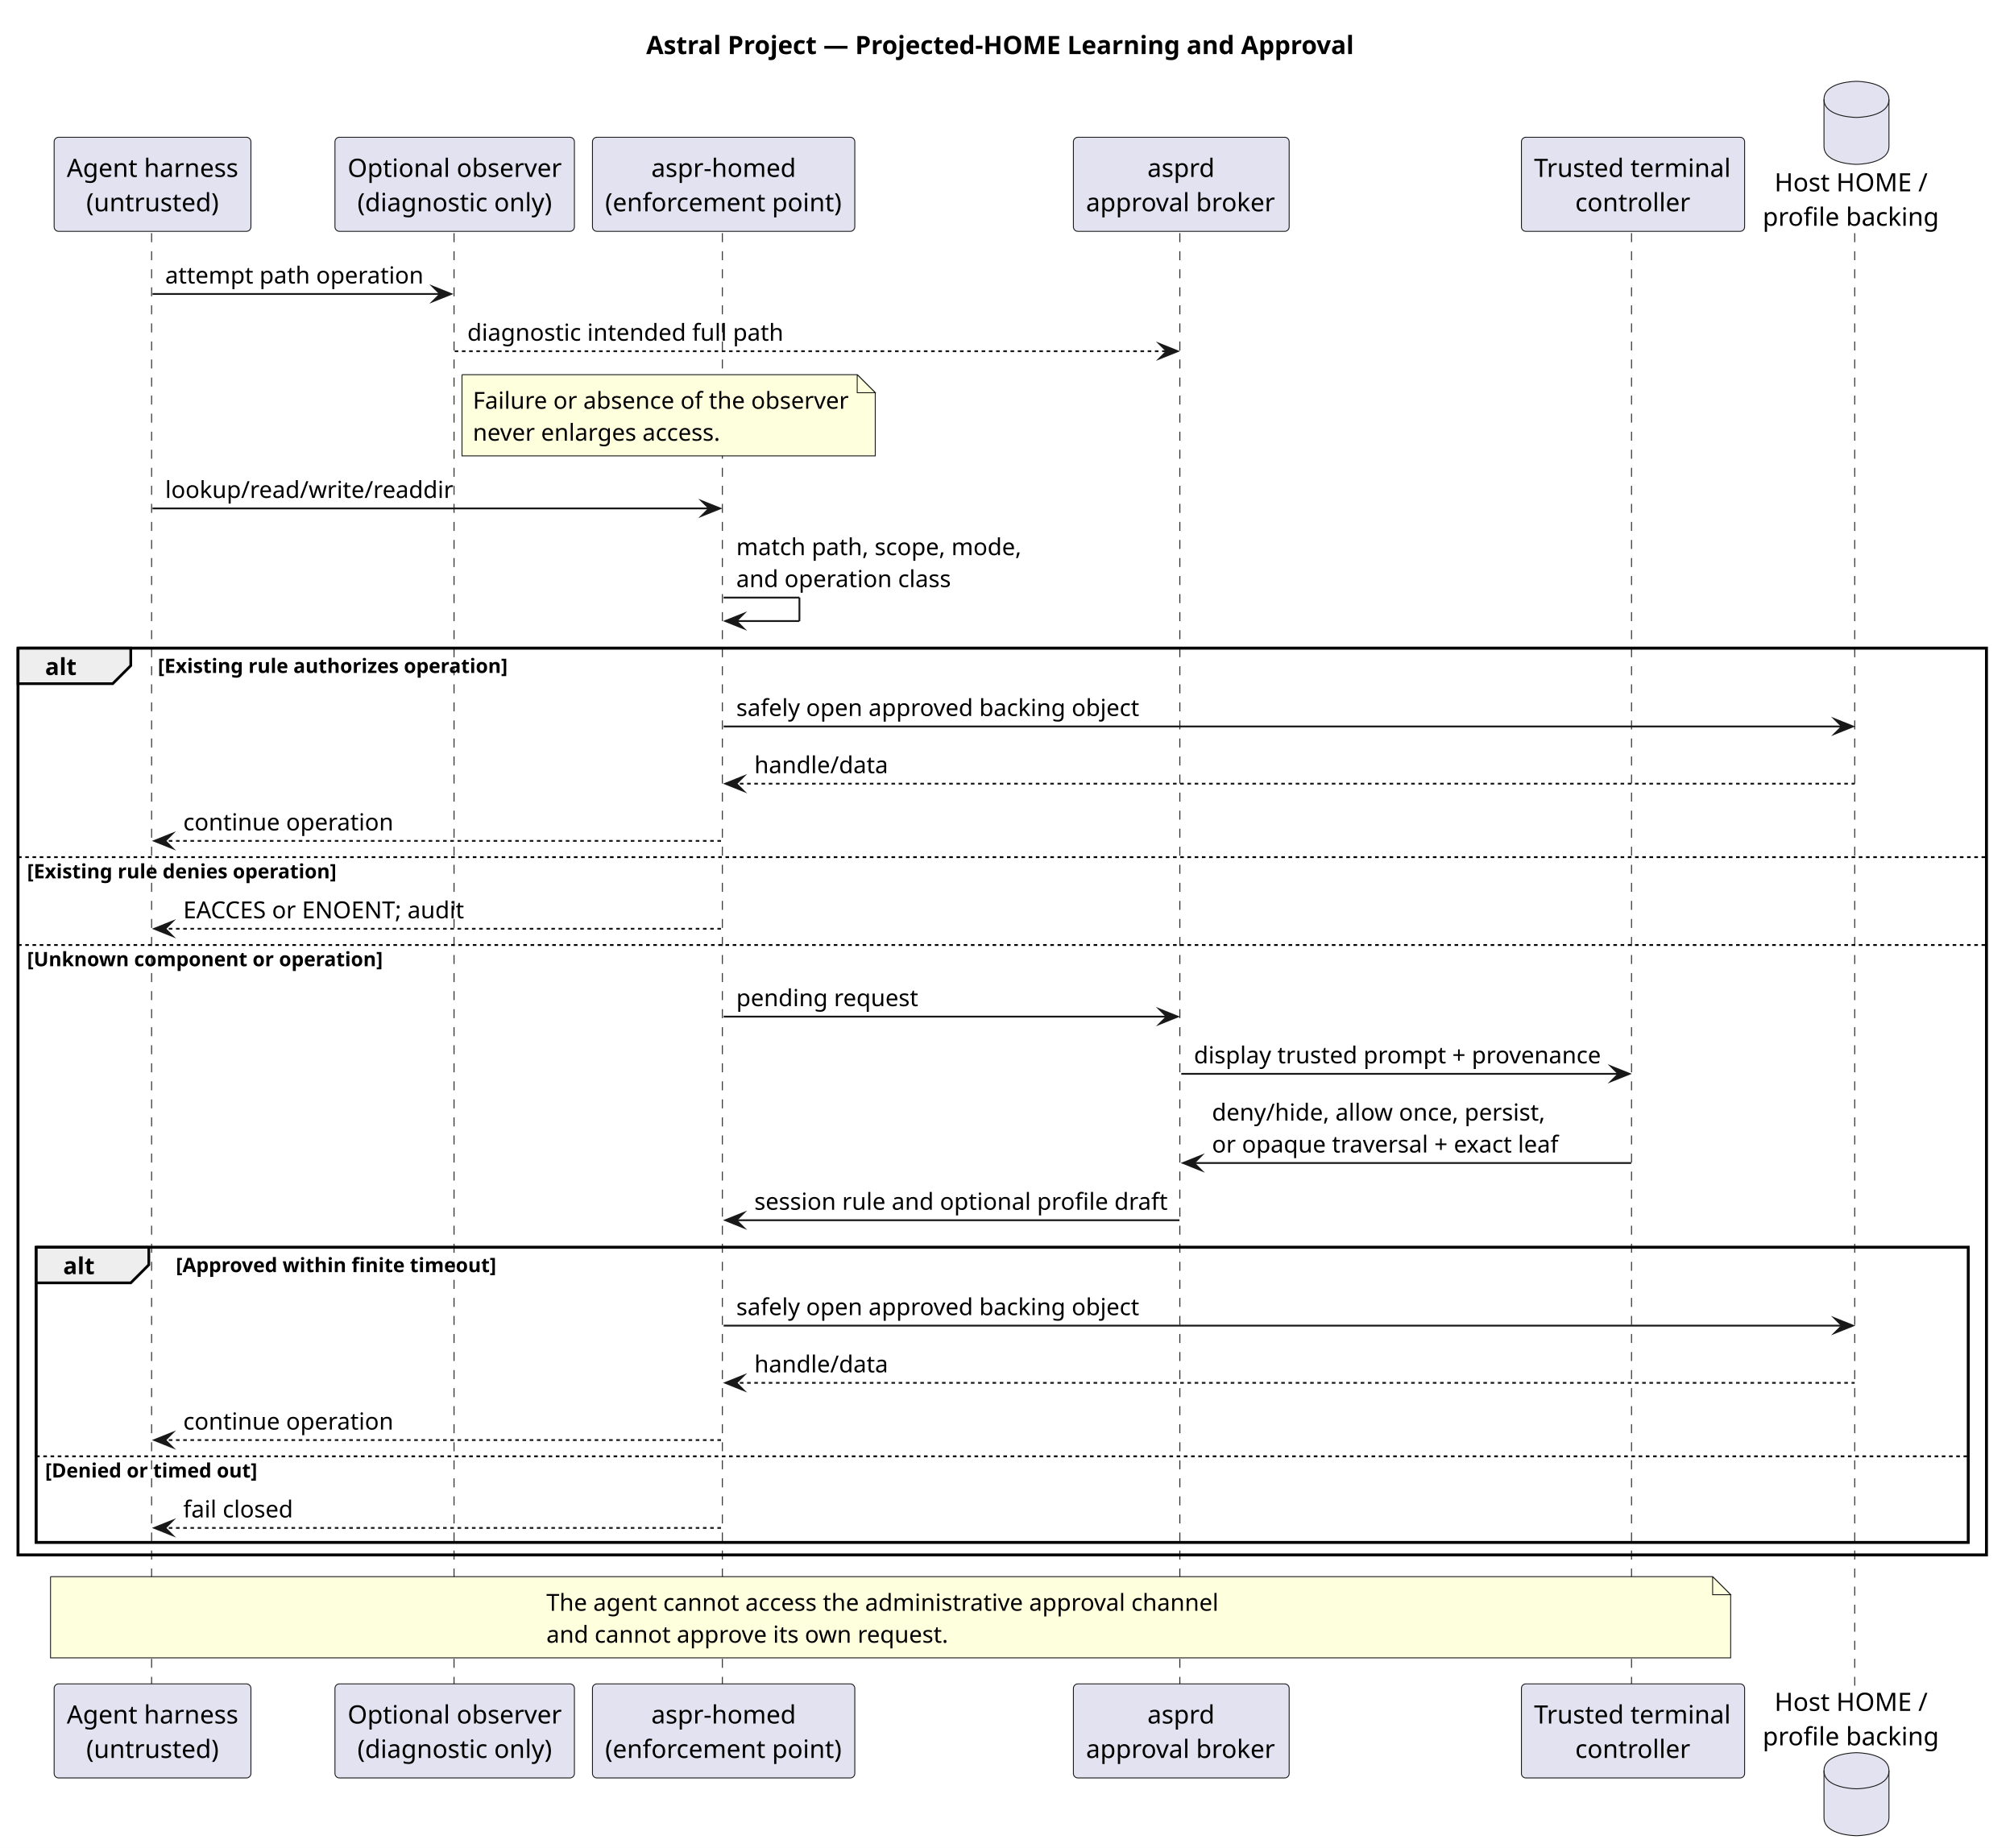
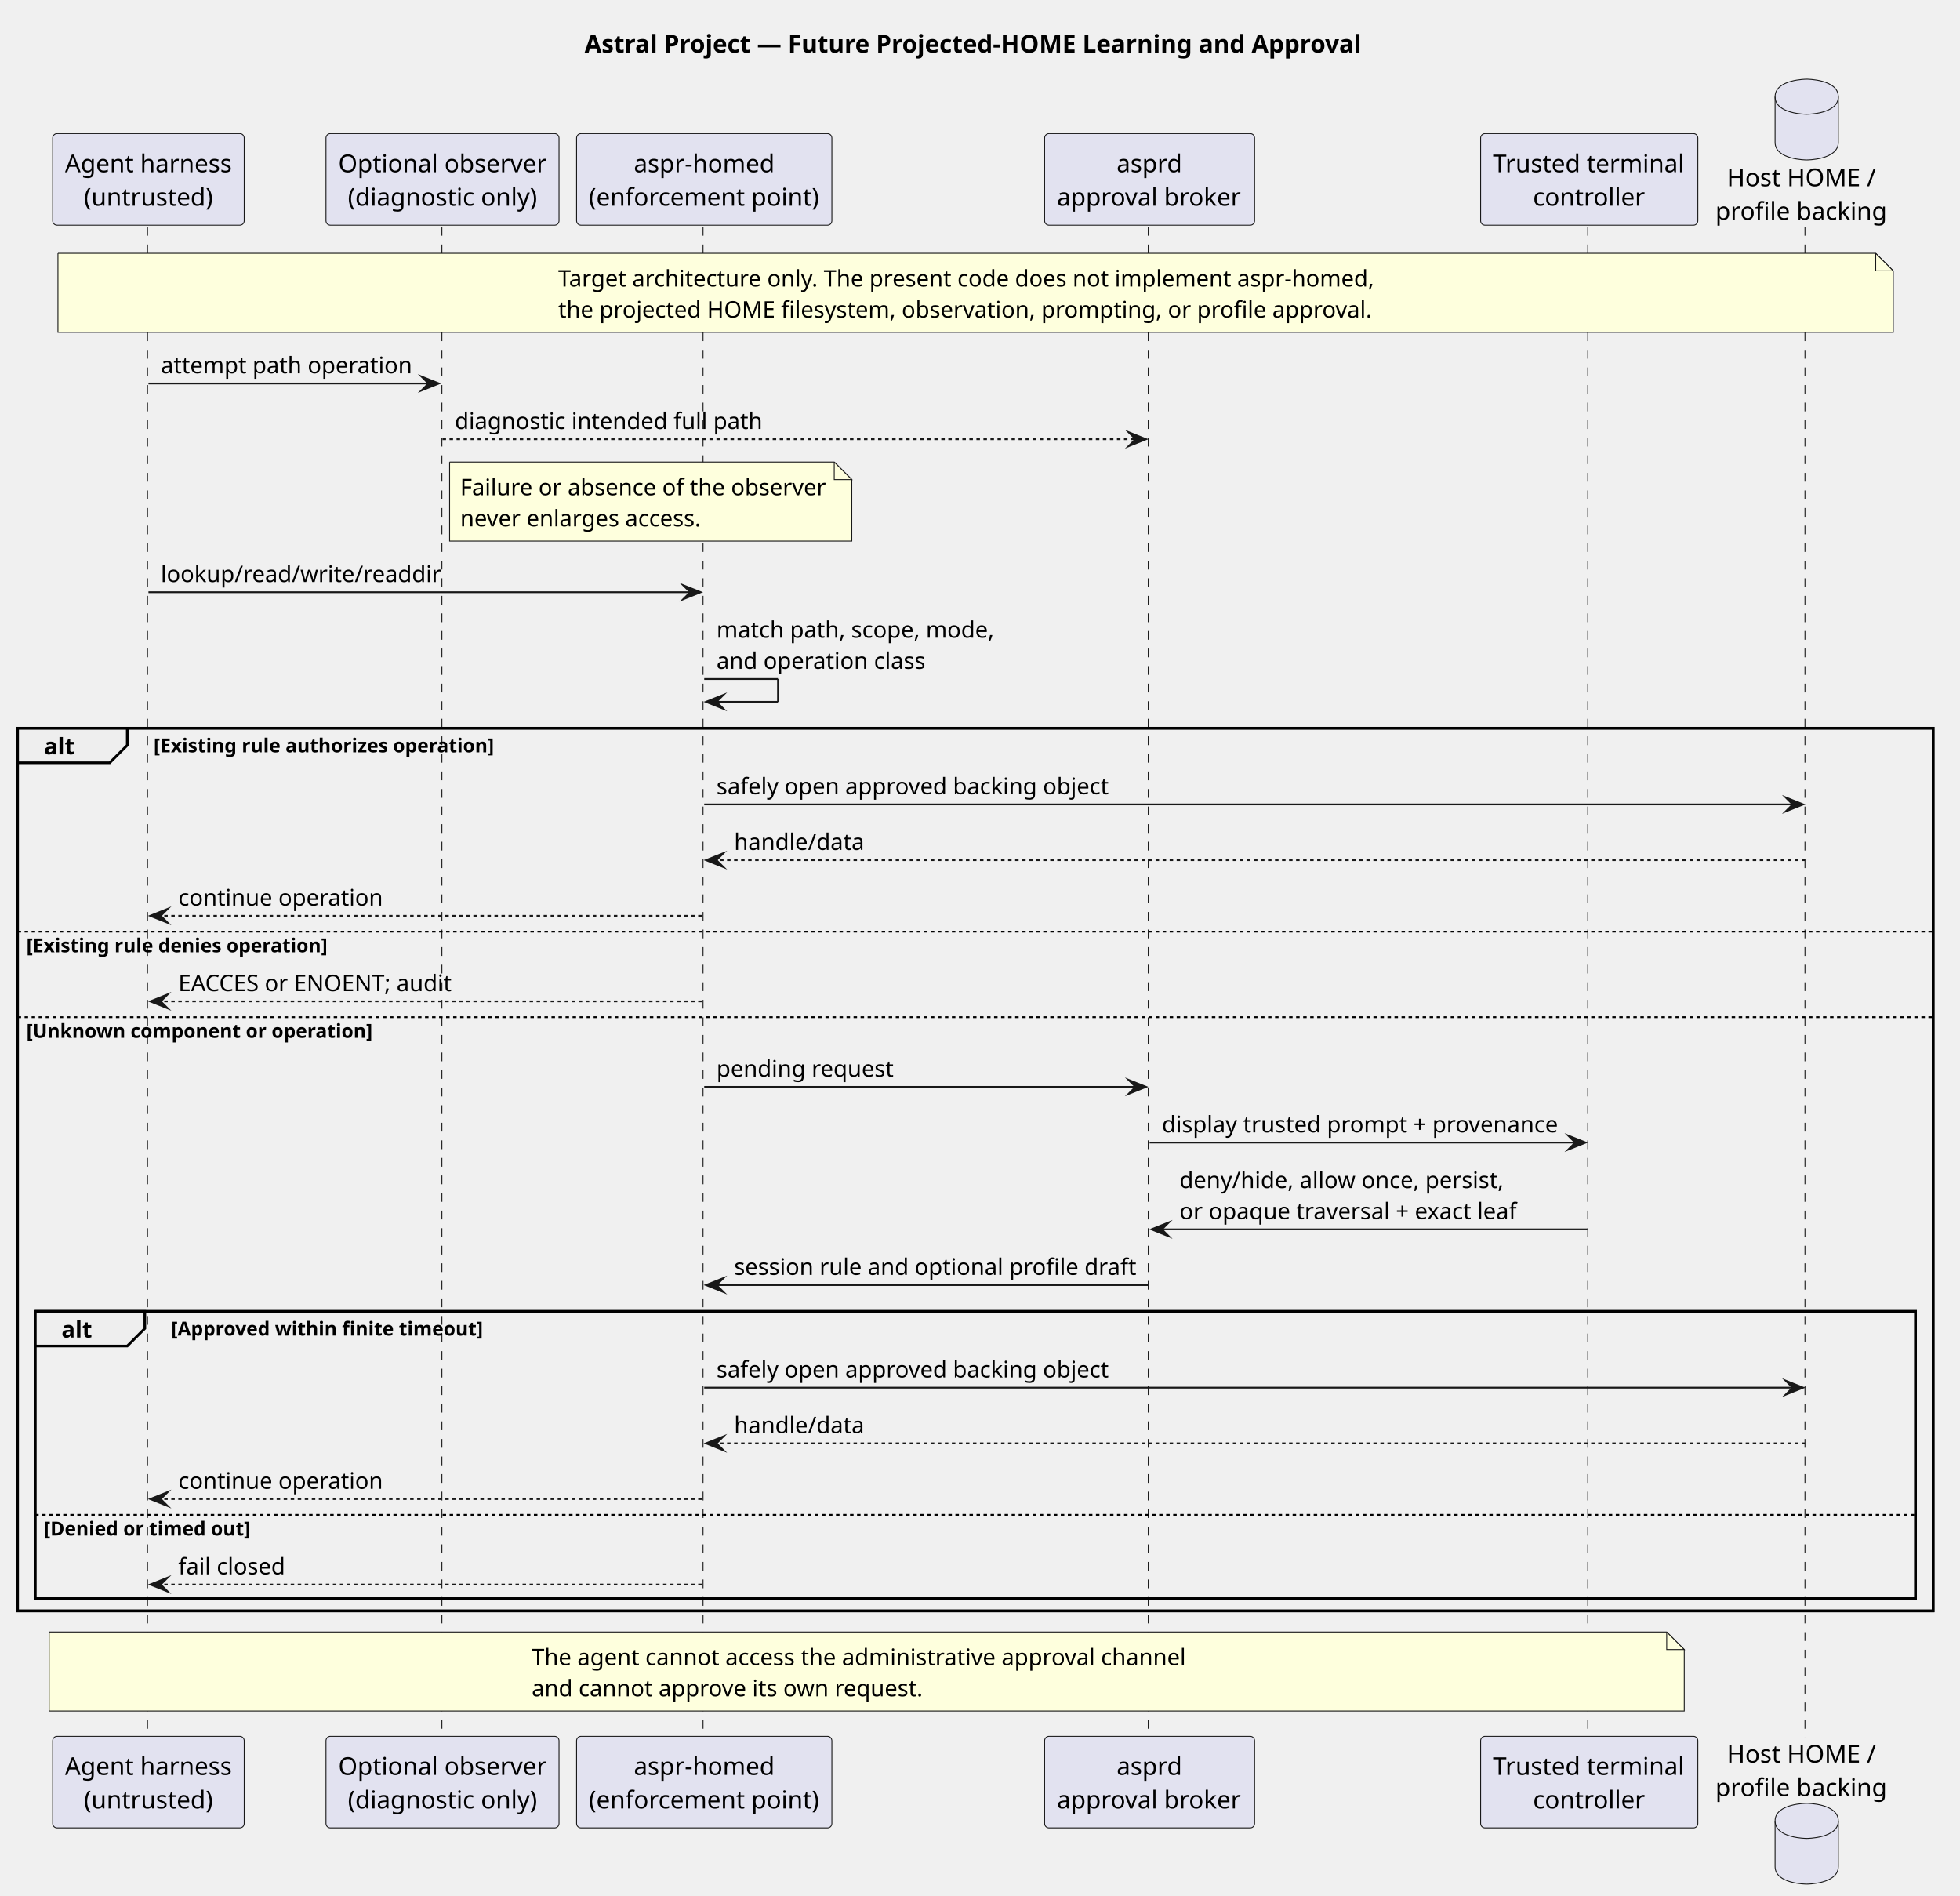
- <svg xmlns="http://www.w3.org/2000/svg" contentStyleType="text/css" data-diagram-type="SEQUENCE" height="1024px" preserveAspectRatio="none" style="width:1116px;height:1024px;background:#FFFFFF;" version="1.1" viewBox="0 0 1116 1024" width="1116px" zoomAndPan="magnify">
+ <svg xmlns="http://www.w3.org/2000/svg" contentStyleType="text/css" data-diagram-type="SEQUENCE" height="1079px" preserveAspectRatio="none" style="width:1116px;height:1079px;background:#FFFFFF;" version="1.1" viewBox="0 0 1116 1079" width="1116px" zoomAndPan="magnify">
  <defs />
-   <rect width="100%" height="100%" fill="#FFFFFF" />
  <g>
-     <g class="title" data-source-line="3">
-       <text fill="#000000" font-family="sans-serif" font-size="14" font-weight="700" lengthAdjust="spacing" textLength="393.552" x="358.073" y="29.966">Astral Project — Projected-HOME Learning and Approval</text>
-     </g>
-     <rect fill="none" height="502.536" style="stroke:#000000;stroke-width:1.5;" width="1090.698" x="10" y="359.146" />
-     <rect fill="none" height="163.512" style="stroke:#000000;stroke-width:1.5;" width="1070.698" x="20" y="691.17" />
-     <g class="participant-lifeline" data-entity-uid="part1" data-qualified-name="A" data-source-line="6" id="part1-lifeline">
-       <g>
-         <rect fill="#000000" fill-opacity="0" height="804.89" width="8" x="80.523" y="129.204" />
-         <line style="stroke:#181818;stroke-width:0.5;stroke-dasharray:5,5;" x1="84" x2="84" y1="129.204" y2="934.094" />
-       </g>
-     </g>
-     <g class="participant-lifeline" data-entity-uid="part2" data-qualified-name="O" data-source-line="7" id="part2-lifeline">
-       <g>
-         <rect fill="#000000" fill-opacity="0" height="804.89" width="8" x="247.952" y="129.204" />
-         <line style="stroke:#181818;stroke-width:0.5;stroke-dasharray:5,5;" x1="251.606" x2="251.606" y1="129.204" y2="934.094" />
-       </g>
-     </g>
-     <g class="participant-lifeline" data-entity-uid="part3" data-qualified-name="F" data-source-line="8" id="part3-lifeline">
-       <g>
-         <rect fill="#000000" fill-opacity="0" height="804.89" width="8" x="396.978" y="129.204" />
-         <line style="stroke:#181818;stroke-width:0.5;stroke-dasharray:5,5;" x1="400.298" x2="400.298" y1="129.204" y2="934.094" />
-       </g>
-     </g>
-     <g class="participant-lifeline" data-entity-uid="part4" data-qualified-name="D" data-source-line="9" id="part4-lifeline">
-       <g>
-         <rect fill="#000000" fill-opacity="0" height="804.89" width="8" x="650.572" y="129.204" />
-         <line style="stroke:#181818;stroke-width:0.5;stroke-dasharray:5,5;" x1="653.792" x2="653.792" y1="129.204" y2="934.094" />
-       </g>
-     </g>
-     <g class="participant-lifeline" data-entity-uid="part5" data-qualified-name="U" data-source-line="10" id="part5-lifeline">
-       <g>
-         <rect fill="#000000" fill-opacity="0" height="804.89" width="8" x="900.889" y="129.204" />
-         <line style="stroke:#181818;stroke-width:0.5;stroke-dasharray:5,5;" x1="904.051" x2="904.051" y1="129.204" y2="934.094" />
-       </g>
-     </g>
-     <g class="participant-lifeline" data-entity-uid="part6" data-qualified-name="H" data-source-line="11" id="part6-lifeline">
-       <g>
-         <rect fill="#000000" fill-opacity="0" height="804.89" width="8" x="1024.713" y="129.204" />
-         <line style="stroke:#181818;stroke-width:0.5;stroke-dasharray:5,5;" x1="1027.727" x2="1027.727" y1="129.204" y2="934.094" />
-       </g>
-     </g>
-     <g class="participant participant-head" data-entity-uid="part1" data-qualified-name="A" data-source-line="6" id="part1-head">
+     <g class="title" data-source-line="1">
+       <text fill="#000000" font-family="sans-serif" font-size="14" font-weight="700" lengthAdjust="spacing" textLength="443.98" x="332.859" y="29.966">Astral Project — Future Projected-HOME Learning and Approval</text>
+     </g>
+     <rect fill="none" height="502.536" style="stroke:#000000;stroke-width:1.5;" width="1090.698" x="10" y="414.558" />
+     <rect fill="none" height="163.512" style="stroke:#000000;stroke-width:1.5;" width="1070.698" x="20" y="746.582" />
+     <g class="participant-lifeline" data-entity-uid="part1" data-qualified-name="A" data-source-line="9" id="part1-lifeline">
+       <g>
+         <rect fill="#000000" fill-opacity="0" height="860.302" width="8" x="80.523" y="129.204" />
+         <line style="stroke:#181818;stroke-width:0.5;stroke-dasharray:5,5;" x1="84" x2="84" y1="129.204" y2="989.506" />
+       </g>
+     </g>
+     <g class="participant-lifeline" data-entity-uid="part2" data-qualified-name="O" data-source-line="10" id="part2-lifeline">
+       <g>
+         <rect fill="#000000" fill-opacity="0" height="860.302" width="8" x="247.952" y="129.204" />
+         <line style="stroke:#181818;stroke-width:0.5;stroke-dasharray:5,5;" x1="251.606" x2="251.606" y1="129.204" y2="989.506" />
+       </g>
+     </g>
+     <g class="participant-lifeline" data-entity-uid="part3" data-qualified-name="F" data-source-line="11" id="part3-lifeline">
+       <g>
+         <rect fill="#000000" fill-opacity="0" height="860.302" width="8" x="396.978" y="129.204" />
+         <line style="stroke:#181818;stroke-width:0.5;stroke-dasharray:5,5;" x1="400.298" x2="400.298" y1="129.204" y2="989.506" />
+       </g>
+     </g>
+     <g class="participant-lifeline" data-entity-uid="part4" data-qualified-name="D" data-source-line="12" id="part4-lifeline">
+       <g>
+         <rect fill="#000000" fill-opacity="0" height="860.302" width="8" x="650.572" y="129.204" />
+         <line style="stroke:#181818;stroke-width:0.5;stroke-dasharray:5,5;" x1="653.792" x2="653.792" y1="129.204" y2="989.506" />
+       </g>
+     </g>
+     <g class="participant-lifeline" data-entity-uid="part5" data-qualified-name="U" data-source-line="13" id="part5-lifeline">
+       <g>
+         <rect fill="#000000" fill-opacity="0" height="860.302" width="8" x="900.889" y="129.204" />
+         <line style="stroke:#181818;stroke-width:0.5;stroke-dasharray:5,5;" x1="904.051" x2="904.051" y1="129.204" y2="989.506" />
+       </g>
+     </g>
+     <g class="participant-lifeline" data-entity-uid="part6" data-qualified-name="H" data-source-line="14" id="part6-lifeline">
+       <g>
+         <rect fill="#000000" fill-opacity="0" height="860.302" width="8" x="1024.713" y="129.204" />
+         <line style="stroke:#181818;stroke-width:0.5;stroke-dasharray:5,5;" x1="1027.727" x2="1027.727" y1="129.204" y2="989.506" />
+       </g>
+     </g>
+     <g class="participant participant-head" data-entity-uid="part1" data-qualified-name="A" data-source-line="9" id="part1-head">
      <rect fill="#E2E2F0" height="52.136" rx="2.5" ry="2.5" style="stroke:#181818;stroke-width:0.5;" width="109.046" x="30" y="76.068" />
      <text fill="#000000" font-family="sans-serif" font-size="14" lengthAdjust="spacing" textLength="95.046" x="37" y="98.034">Agent harness</text>
      <text fill="#000000" font-family="sans-serif" font-size="14" lengthAdjust="spacing" textLength="73.458" x="47.794" y="117.102">(untrusted)</text>
    </g>
-     <g class="participant participant-tail" data-entity-uid="part1" data-qualified-name="A" data-source-line="6" id="part1-tail">
-       <rect fill="#E2E2F0" height="52.136" rx="2.5" ry="2.5" style="stroke:#181818;stroke-width:0.5;" width="109.046" x="30" y="933.094" />
-       <text fill="#000000" font-family="sans-serif" font-size="14" lengthAdjust="spacing" textLength="95.046" x="37" y="955.06">Agent harness</text>
-       <text fill="#000000" font-family="sans-serif" font-size="14" lengthAdjust="spacing" textLength="73.458" x="47.794" y="974.128">(untrusted)</text>
-     </g>
-     <g class="participant participant-head" data-entity-uid="part2" data-qualified-name="O" data-source-line="7" id="part2-head">
+     <g class="participant participant-tail" data-entity-uid="part1" data-qualified-name="A" data-source-line="9" id="part1-tail">
+       <rect fill="#E2E2F0" height="52.136" rx="2.5" ry="2.5" style="stroke:#181818;stroke-width:0.5;" width="109.046" x="30" y="988.506" />
+       <text fill="#000000" font-family="sans-serif" font-size="14" lengthAdjust="spacing" textLength="95.046" x="37" y="1010.472">Agent harness</text>
+       <text fill="#000000" font-family="sans-serif" font-size="14" lengthAdjust="spacing" textLength="73.458" x="47.794" y="1029.54">(untrusted)</text>
+     </g>
+     <g class="participant participant-head" data-entity-uid="part2" data-qualified-name="O" data-source-line="10" id="part2-head">
      <rect fill="#E2E2F0" height="52.136" rx="2.5" ry="2.5" style="stroke:#181818;stroke-width:0.5;" width="132.692" x="185.606" y="76.068" />
      <text fill="#000000" font-family="sans-serif" font-size="14" lengthAdjust="spacing" textLength="118.692" x="192.606" y="98.034">Optional observer</text>
      <text fill="#000000" font-family="sans-serif" font-size="14" lengthAdjust="spacing" textLength="107.814" x="198.045" y="117.102">(diagnostic only)</text>
    </g>
-     <g class="participant participant-tail" data-entity-uid="part2" data-qualified-name="O" data-source-line="7" id="part2-tail">
-       <rect fill="#E2E2F0" height="52.136" rx="2.5" ry="2.5" style="stroke:#181818;stroke-width:0.5;" width="132.692" x="185.606" y="933.094" />
-       <text fill="#000000" font-family="sans-serif" font-size="14" lengthAdjust="spacing" textLength="118.692" x="192.606" y="955.06">Optional observer</text>
-       <text fill="#000000" font-family="sans-serif" font-size="14" lengthAdjust="spacing" textLength="107.814" x="198.045" y="974.128">(diagnostic only)</text>
-     </g>
-     <g class="participant participant-head" data-entity-uid="part3" data-qualified-name="F" data-source-line="8" id="part3-head">
+     <g class="participant participant-tail" data-entity-uid="part2" data-qualified-name="O" data-source-line="10" id="part2-tail">
+       <rect fill="#E2E2F0" height="52.136" rx="2.5" ry="2.5" style="stroke:#181818;stroke-width:0.5;" width="132.692" x="185.606" y="988.506" />
+       <text fill="#000000" font-family="sans-serif" font-size="14" lengthAdjust="spacing" textLength="118.692" x="192.606" y="1010.472">Optional observer</text>
+       <text fill="#000000" font-family="sans-serif" font-size="14" lengthAdjust="spacing" textLength="107.814" x="198.045" y="1029.54">(diagnostic only)</text>
+     </g>
+     <g class="participant participant-head" data-entity-uid="part3" data-qualified-name="F" data-source-line="11" id="part3-head">
      <rect fill="#E2E2F0" height="52.136" rx="2.5" ry="2.5" style="stroke:#181818;stroke-width:0.5;" width="145.362" x="328.298" y="76.068" />
      <text fill="#000000" font-family="sans-serif" font-size="14" lengthAdjust="spacing" textLength="80.178" x="360.89" y="98.034">aspr-homed</text>
      <text fill="#000000" font-family="sans-serif" font-size="14" lengthAdjust="spacing" textLength="131.362" x="335.298" y="117.102">(enforcement point)</text>
    </g>
-     <g class="participant participant-tail" data-entity-uid="part3" data-qualified-name="F" data-source-line="8" id="part3-tail">
-       <rect fill="#E2E2F0" height="52.136" rx="2.5" ry="2.5" style="stroke:#181818;stroke-width:0.5;" width="145.362" x="328.298" y="933.094" />
-       <text fill="#000000" font-family="sans-serif" font-size="14" lengthAdjust="spacing" textLength="80.178" x="360.89" y="955.06">aspr-homed</text>
-       <text fill="#000000" font-family="sans-serif" font-size="14" lengthAdjust="spacing" textLength="131.362" x="335.298" y="974.128">(enforcement point)</text>
-     </g>
-     <g class="participant participant-head" data-entity-uid="part4" data-qualified-name="D" data-source-line="9" id="part4-head">
+     <g class="participant participant-tail" data-entity-uid="part3" data-qualified-name="F" data-source-line="11" id="part3-tail">
+       <rect fill="#E2E2F0" height="52.136" rx="2.5" ry="2.5" style="stroke:#181818;stroke-width:0.5;" width="145.362" x="328.298" y="988.506" />
+       <text fill="#000000" font-family="sans-serif" font-size="14" lengthAdjust="spacing" textLength="80.178" x="360.89" y="1010.472">aspr-homed</text>
+       <text fill="#000000" font-family="sans-serif" font-size="14" lengthAdjust="spacing" textLength="131.362" x="335.298" y="1029.54">(enforcement point)</text>
+     </g>
+     <g class="participant participant-head" data-entity-uid="part4" data-qualified-name="D" data-source-line="12" id="part4-head">
      <rect fill="#E2E2F0" height="52.136" rx="2.5" ry="2.5" style="stroke:#181818;stroke-width:0.5;" width="119.56" x="594.792" y="76.068" />
      <text fill="#000000" font-family="sans-serif" font-size="14" lengthAdjust="spacing" textLength="37.562" x="635.791" y="98.034">asprd</text>
      <text fill="#000000" font-family="sans-serif" font-size="14" lengthAdjust="spacing" textLength="105.56" x="601.792" y="117.102">approval broker</text>
    </g>
-     <g class="participant participant-tail" data-entity-uid="part4" data-qualified-name="D" data-source-line="9" id="part4-tail">
-       <rect fill="#E2E2F0" height="52.136" rx="2.5" ry="2.5" style="stroke:#181818;stroke-width:0.5;" width="119.56" x="594.792" y="933.094" />
-       <text fill="#000000" font-family="sans-serif" font-size="14" lengthAdjust="spacing" textLength="37.562" x="635.791" y="955.06">asprd</text>
-       <text fill="#000000" font-family="sans-serif" font-size="14" lengthAdjust="spacing" textLength="105.56" x="601.792" y="974.128">approval broker</text>
-     </g>
-     <g class="participant participant-head" data-entity-uid="part5" data-qualified-name="U" data-source-line="10" id="part5-head">
+     <g class="participant participant-tail" data-entity-uid="part4" data-qualified-name="D" data-source-line="12" id="part4-tail">
+       <rect fill="#E2E2F0" height="52.136" rx="2.5" ry="2.5" style="stroke:#181818;stroke-width:0.5;" width="119.56" x="594.792" y="988.506" />
+       <text fill="#000000" font-family="sans-serif" font-size="14" lengthAdjust="spacing" textLength="37.562" x="635.791" y="1010.472">asprd</text>
+       <text fill="#000000" font-family="sans-serif" font-size="14" lengthAdjust="spacing" textLength="105.56" x="601.792" y="1029.54">approval broker</text>
+     </g>
+     <g class="participant participant-head" data-entity-uid="part5" data-qualified-name="U" data-source-line="13" id="part5-head">
      <rect fill="#E2E2F0" height="52.136" rx="2.5" ry="2.5" style="stroke:#181818;stroke-width:0.5;" width="123.676" x="843.051" y="76.068" />
      <text fill="#000000" font-family="sans-serif" font-size="14" lengthAdjust="spacing" textLength="109.676" x="850.051" y="98.034">Trusted terminal</text>
      <text fill="#000000" font-family="sans-serif" font-size="14" lengthAdjust="spacing" textLength="64.05" x="872.864" y="117.102">controller</text>
    </g>
-     <g class="participant participant-tail" data-entity-uid="part5" data-qualified-name="U" data-source-line="10" id="part5-tail">
-       <rect fill="#E2E2F0" height="52.136" rx="2.5" ry="2.5" style="stroke:#181818;stroke-width:0.5;" width="123.676" x="843.051" y="933.094" />
-       <text fill="#000000" font-family="sans-serif" font-size="14" lengthAdjust="spacing" textLength="109.676" x="850.051" y="955.06">Trusted terminal</text>
-       <text fill="#000000" font-family="sans-serif" font-size="14" lengthAdjust="spacing" textLength="64.05" x="872.864" y="974.128">controller</text>
-     </g>
-     <g class="participant participant-head" data-entity-uid="part6" data-qualified-name="H" data-source-line="11" id="part6-head">
+     <g class="participant participant-tail" data-entity-uid="part5" data-qualified-name="U" data-source-line="13" id="part5-tail">
+       <rect fill="#E2E2F0" height="52.136" rx="2.5" ry="2.5" style="stroke:#181818;stroke-width:0.5;" width="123.676" x="843.051" y="988.506" />
+       <text fill="#000000" font-family="sans-serif" font-size="14" lengthAdjust="spacing" textLength="109.676" x="850.051" y="1010.472">Trusted terminal</text>
+       <text fill="#000000" font-family="sans-serif" font-size="14" lengthAdjust="spacing" textLength="64.05" x="872.864" y="1029.54">controller</text>
+     </g>
+     <g class="participant participant-head" data-entity-uid="part6" data-qualified-name="H" data-source-line="14" id="part6-head">
      <text fill="#000000" font-family="sans-serif" font-size="14" lengthAdjust="spacing" textLength="84.882" x="983.272" y="106.034">Host HOME /</text>
      <text fill="#000000" font-family="sans-serif" font-size="14" lengthAdjust="spacing" textLength="97.972" x="976.727" y="125.102">profile backing</text>
      <path d="M1010.712,55.068 C1010.712,45.068 1028.713,45.068 1028.713,45.068 C1028.713,45.068 1046.713,45.068 1046.713,55.068 L1046.713,81.068 C1046.713,91.068 1028.713,91.068 1028.713,91.068 C1028.713,91.068 1010.712,91.068 1010.712,81.068 L1010.712,55.068" fill="#E2E2F0" style="stroke:#181818;stroke-width:0.5;" />
      <path d="M1010.712,55.068 C1010.712,65.068 1028.713,65.068 1028.713,65.068 C1028.713,65.068 1046.713,65.068 1046.713,55.068" fill="none" style="stroke:#181818;stroke-width:0.5;" />
    </g>
-     <g class="participant participant-tail" data-entity-uid="part6" data-qualified-name="H" data-source-line="11" id="part6-tail">
-       <text fill="#000000" font-family="sans-serif" font-size="14" lengthAdjust="spacing" textLength="84.882" x="983.272" y="948.06">Host HOME /</text>
-       <text fill="#000000" font-family="sans-serif" font-size="14" lengthAdjust="spacing" textLength="97.972" x="976.727" y="967.128">profile backing</text>
-       <path d="M1010.712,981.23 C1010.712,971.23 1028.713,971.23 1028.713,971.23 C1028.713,971.23 1046.713,971.23 1046.713,981.23 L1046.713,1007.23 C1046.713,1017.23 1028.713,1017.23 1028.713,1017.23 C1028.713,1017.23 1010.712,1017.23 1010.712,1007.23 L1010.712,981.23" fill="#E2E2F0" style="stroke:#181818;stroke-width:0.5;" />
-       <path d="M1010.712,981.23 C1010.712,991.23 1028.713,991.23 1028.713,991.23 C1028.713,991.23 1046.713,991.23 1046.713,981.23" fill="none" style="stroke:#181818;stroke-width:0.5;" />
-     </g>
-     <g class="message" data-entity-1="part1" data-entity-2="part2" data-source-line="13" id="msg1">
-       <polygon fill="#181818" points="239.952,158.91,249.952,162.91,239.952,166.91,243.952,162.91" style="stroke:#181818;stroke-width:1;stroke-linejoin:miter;stroke-miterlimit:10;" />
-       <line style="stroke:#181818;stroke-width:1;" x1="84.523" x2="245.952" y1="162.91" y2="162.91" />
-       <text fill="#000000" font-family="sans-serif" font-size="13" lengthAdjust="spacing" textLength="143.429" x="91.523" y="157.101">attempt path operation</text>
-     </g>
-     <g class="message" data-entity-1="part2" data-entity-2="part4" data-source-line="14" id="msg2">
-       <polygon fill="#181818" points="642.572,190.616,652.572,194.616,642.572,198.616,646.572,194.616" style="stroke:#181818;stroke-width:1;stroke-linejoin:miter;stroke-miterlimit:10;" />
-       <line style="stroke:#181818;stroke-width:1;stroke-dasharray:2,2;" x1="251.952" x2="648.572" y1="194.616" y2="194.616" />
-       <text fill="#000000" font-family="sans-serif" font-size="13" lengthAdjust="spacing" textLength="175.188" x="258.952" y="188.807">diagnostic intended full path</text>
-     </g>
-     <path d="M256,207.616 L256,252.616 L485,252.616 L485,217.616 L475,207.616 L256,207.616" fill="#FEFFDD" style="stroke:#181818;stroke-width:0.5;" />
-     <path d="M475,207.616 L475,217.616 L485,217.616 L475,207.616" fill="#FEFFDD" style="stroke:#181818;stroke-width:0.5;" />
-     <text fill="#000000" font-family="sans-serif" font-size="13" lengthAdjust="spacing" textLength="208.559" x="262" y="226.513">Failure or absence of the observer</text>
-     <text fill="#000000" font-family="sans-serif" font-size="13" lengthAdjust="spacing" textLength="137.41" x="262" y="244.219">never enlarges access.</text>
-     <g class="message" data-entity-1="part1" data-entity-2="part3" data-source-line="20" id="msg3">
-       <polygon fill="#181818" points="388.978,277.734,398.978,281.734,388.978,285.734,392.978,281.734" style="stroke:#181818;stroke-width:1;stroke-linejoin:miter;stroke-miterlimit:10;" />
-       <line style="stroke:#181818;stroke-width:1;" x1="84.523" x2="394.978" y1="281.734" y2="281.734" />
-       <text fill="#000000" font-family="sans-serif" font-size="13" lengthAdjust="spacing" textLength="160.225" x="91.523" y="275.925">lookup/read/write/readdir</text>
-     </g>
-     <g class="message" data-entity-1="part3" data-entity-2="part3" data-source-line="21" id="msg4">
-       <line style="stroke:#181818;stroke-width:1;" x1="400.978" x2="442.978" y1="331.146" y2="331.146" />
-       <line style="stroke:#181818;stroke-width:1;" x1="442.978" x2="442.978" y1="331.146" y2="344.146" />
-       <line style="stroke:#181818;stroke-width:1;" x1="401.978" x2="442.978" y1="344.146" y2="344.146" />
-       <polygon fill="#181818" points="411.978,340.146,401.978,344.146,411.978,348.146,407.978,344.146" style="stroke:#181818;stroke-width:1;stroke-linejoin:miter;stroke-miterlimit:10;" />
-       <text fill="#000000" font-family="sans-serif" font-size="13" lengthAdjust="spacing" textLength="158.028" x="407.978" y="307.631">match path, scope, mode,</text>
-       <text fill="#000000" font-family="sans-serif" font-size="13" lengthAdjust="spacing" textLength="119.223" x="407.978" y="325.337">and operation class</text>
-     </g>
-     <path d="M10,359.146 L72.459,359.146 L72.459,368.852 L62.459,378.852 L10,378.852 L10,359.146" fill="#EEEEEE" style="stroke:#000000;stroke-width:1.5;" />
-     <rect fill="none" height="502.536" style="stroke:#000000;stroke-width:1.5;" width="1090.698" x="10" y="359.146" />
-     <text fill="#000000" font-family="sans-serif" font-size="13" font-weight="700" lengthAdjust="spacing" textLength="17.459" x="25" y="374.043">alt</text>
-     <text fill="#000000" font-family="sans-serif" font-size="11" font-weight="700" lengthAdjust="spacing" textLength="194.039" x="87.459" y="372.905">[Existing rule authorizes operation]</text>
-     <g class="message" data-entity-1="part3" data-entity-2="part6" data-source-line="24" id="msg5">
-       <polygon fill="#181818" points="1016.712,398.558,1026.713,402.558,1016.712,406.558,1020.712,402.558" style="stroke:#181818;stroke-width:1;stroke-linejoin:miter;stroke-miterlimit:10;" />
-       <line style="stroke:#181818;stroke-width:1;" x1="400.978" x2="1022.712" y1="402.558" y2="402.558" />
-       <text fill="#000000" font-family="sans-serif" font-size="13" lengthAdjust="spacing" textLength="223.834" x="407.978" y="396.749">safely open approved backing object</text>
-     </g>
-     <g class="message" data-entity-1="part6" data-entity-2="part3" data-source-line="25" id="msg6">
-       <polygon fill="#181818" points="411.978,430.264,401.978,434.264,411.978,438.264,407.978,434.264" style="stroke:#181818;stroke-width:1;stroke-linejoin:miter;stroke-miterlimit:10;" />
-       <line style="stroke:#181818;stroke-width:1;stroke-dasharray:2,2;" x1="405.978" x2="1027.713" y1="434.264" y2="434.264" />
-       <text fill="#000000" font-family="sans-serif" font-size="13" lengthAdjust="spacing" textLength="74.152" x="417.978" y="428.455">handle/data</text>
-     </g>
-     <g class="message" data-entity-1="part3" data-entity-2="part1" data-source-line="26" id="msg7">
-       <polygon fill="#181818" points="95.523,461.97,85.523,465.97,95.523,469.97,91.523,465.97" style="stroke:#181818;stroke-width:1;stroke-linejoin:miter;stroke-miterlimit:10;" />
-       <line style="stroke:#181818;stroke-width:1;stroke-dasharray:2,2;" x1="89.523" x2="399.978" y1="465.97" y2="465.97" />
-       <text fill="#000000" font-family="sans-serif" font-size="13" lengthAdjust="spacing" textLength="116.766" x="101.523" y="460.161">continue operation</text>
-     </g>
-     <line style="stroke:#000000;stroke-width:1;stroke-dasharray:2,2;" x1="10" x2="1100.698" y1="474.97" y2="474.97" />
-     <text fill="#000000" font-family="sans-serif" font-size="11" font-weight="700" lengthAdjust="spacing" textLength="171.687" x="15" y="486.729">[Existing rule denies operation]</text>
-     <g class="message" data-entity-1="part3" data-entity-2="part1" data-source-line="28" id="msg8">
-       <polygon fill="#181818" points="95.523,510.658,85.523,514.658,95.523,518.658,91.523,514.658" style="stroke:#181818;stroke-width:1;stroke-linejoin:miter;stroke-miterlimit:10;" />
-       <line style="stroke:#181818;stroke-width:1;stroke-dasharray:2,2;" x1="89.523" x2="399.978" y1="514.658" y2="514.658" />
-       <text fill="#000000" font-family="sans-serif" font-size="13" lengthAdjust="spacing" textLength="156.156" x="101.523" y="508.849">EACCES or ENOENT; audit</text>
-     </g>
-     <line style="stroke:#000000;stroke-width:1;stroke-dasharray:2,2;" x1="10" x2="1100.698" y1="523.658" y2="523.658" />
-     <text fill="#000000" font-family="sans-serif" font-size="11" font-weight="700" lengthAdjust="spacing" textLength="197.548" x="15" y="535.417">[Unknown component or operation]</text>
-     <g class="message" data-entity-1="part3" data-entity-2="part4" data-source-line="30" id="msg9">
-       <polygon fill="#181818" points="642.572,559.346,652.572,563.346,642.572,567.346,646.572,563.346" style="stroke:#181818;stroke-width:1;stroke-linejoin:miter;stroke-miterlimit:10;" />
-       <line style="stroke:#181818;stroke-width:1;" x1="400.978" x2="648.572" y1="563.346" y2="563.346" />
-       <text fill="#000000" font-family="sans-serif" font-size="13" lengthAdjust="spacing" textLength="101.101" x="407.978" y="557.537">pending request</text>
-     </g>
-     <g class="message" data-entity-1="part4" data-entity-2="part5" data-source-line="31" id="msg10">
-       <polygon fill="#181818" points="892.889,591.052,902.889,595.052,892.889,599.052,896.889,595.052" style="stroke:#181818;stroke-width:1;stroke-linejoin:miter;stroke-miterlimit:10;" />
-       <line style="stroke:#181818;stroke-width:1;" x1="654.572" x2="898.889" y1="595.052" y2="595.052" />
-       <text fill="#000000" font-family="sans-serif" font-size="13" lengthAdjust="spacing" textLength="226.317" x="661.572" y="589.243">display trusted prompt + provenance</text>
-     </g>
-     <g class="message" data-entity-1="part5" data-entity-2="part4" data-source-line="32" id="msg11">
-       <polygon fill="#181818" points="665.572,640.464,655.572,644.464,665.572,648.464,661.572,644.464" style="stroke:#181818;stroke-width:1;stroke-linejoin:miter;stroke-miterlimit:10;" />
-       <line style="stroke:#181818;stroke-width:1;" x1="659.572" x2="903.889" y1="644.464" y2="644.464" />
-       <text fill="#000000" font-family="sans-serif" font-size="13" lengthAdjust="spacing" textLength="184.886" x="671.572" y="620.949">deny/hide, allow once, persist,</text>
-       <text fill="#000000" font-family="sans-serif" font-size="13" lengthAdjust="spacing" textLength="192.504" x="671.572" y="638.655">or opaque traversal + exact leaf</text>
-     </g>
-     <g class="message" data-entity-1="part4" data-entity-2="part3" data-source-line="33" id="msg12">
-       <polygon fill="#181818" points="411.978,672.17,401.978,676.17,411.978,680.17,407.978,676.17" style="stroke:#181818;stroke-width:1;stroke-linejoin:miter;stroke-miterlimit:10;" />
-       <line style="stroke:#181818;stroke-width:1;" x1="405.978" x2="653.572" y1="676.17" y2="676.17" />
-       <text fill="#000000" font-family="sans-serif" font-size="13" lengthAdjust="spacing" textLength="229.593" x="417.978" y="670.361">session rule and optional profile draft</text>
-     </g>
-     <path d="M20,691.17 L82.459,691.17 L82.459,700.876 L72.459,710.876 L20,710.876 L20,691.17" fill="#EEEEEE" style="stroke:#000000;stroke-width:1.5;" />
-     <rect fill="none" height="163.512" style="stroke:#000000;stroke-width:1.5;" width="1070.698" x="20" y="691.17" />
-     <text fill="#000000" font-family="sans-serif" font-size="13" font-weight="700" lengthAdjust="spacing" textLength="17.459" x="35" y="706.067">alt</text>
-     <text fill="#000000" font-family="sans-serif" font-size="11" font-weight="700" lengthAdjust="spacing" textLength="177.968" x="97.459" y="704.929">[Approved within finite timeout]</text>
-     <g class="message" data-entity-1="part3" data-entity-2="part6" data-source-line="35" id="msg13">
-       <polygon fill="#181818" points="1016.712,730.582,1026.713,734.582,1016.712,738.582,1020.712,734.582" style="stroke:#181818;stroke-width:1;stroke-linejoin:miter;stroke-miterlimit:10;" />
-       <line style="stroke:#181818;stroke-width:1;" x1="400.978" x2="1022.712" y1="734.582" y2="734.582" />
-       <text fill="#000000" font-family="sans-serif" font-size="13" lengthAdjust="spacing" textLength="223.834" x="407.978" y="728.773">safely open approved backing object</text>
-     </g>
-     <g class="message" data-entity-1="part6" data-entity-2="part3" data-source-line="36" id="msg14">
-       <polygon fill="#181818" points="411.978,762.288,401.978,766.288,411.978,770.288,407.978,766.288" style="stroke:#181818;stroke-width:1;stroke-linejoin:miter;stroke-miterlimit:10;" />
-       <line style="stroke:#181818;stroke-width:1;stroke-dasharray:2,2;" x1="405.978" x2="1027.713" y1="766.288" y2="766.288" />
-       <text fill="#000000" font-family="sans-serif" font-size="13" lengthAdjust="spacing" textLength="74.152" x="417.978" y="760.479">handle/data</text>
-     </g>
-     <g class="message" data-entity-1="part3" data-entity-2="part1" data-source-line="37" id="msg15">
-       <polygon fill="#181818" points="95.523,793.994,85.523,797.994,95.523,801.994,91.523,797.994" style="stroke:#181818;stroke-width:1;stroke-linejoin:miter;stroke-miterlimit:10;" />
-       <line style="stroke:#181818;stroke-width:1;stroke-dasharray:2,2;" x1="89.523" x2="399.978" y1="797.994" y2="797.994" />
-       <text fill="#000000" font-family="sans-serif" font-size="13" lengthAdjust="spacing" textLength="116.766" x="101.523" y="792.185">continue operation</text>
-     </g>
-     <line style="stroke:#000000;stroke-width:1;stroke-dasharray:2,2;" x1="20" x2="1090.698" y1="806.994" y2="806.994" />
-     <text fill="#000000" font-family="sans-serif" font-size="11" font-weight="700" lengthAdjust="spacing" textLength="117.556" x="25" y="818.753">[Denied or timed out]</text>
-     <g class="message" data-entity-1="part3" data-entity-2="part1" data-source-line="39" id="msg16">
-       <polygon fill="#181818" points="95.523,842.682,85.523,846.682,95.523,850.682,91.523,846.682" style="stroke:#181818;stroke-width:1;stroke-linejoin:miter;stroke-miterlimit:10;" />
-       <line style="stroke:#181818;stroke-width:1;stroke-dasharray:2,2;" x1="89.523" x2="399.978" y1="846.682" y2="846.682" />
-       <text fill="#000000" font-family="sans-serif" font-size="13" lengthAdjust="spacing" textLength="60.866" x="101.523" y="840.873">fail closed</text>
-     </g>
-     <path d="M28,873.682 L28,918.682 L959,918.682 L959,883.682 L949,873.682 L28,873.682" fill="#FEFFDD" style="stroke:#181818;stroke-width:0.5;" />
-     <path d="M949,873.682 L949,883.682 L959,883.682 L949,873.682" fill="#FEFFDD" style="stroke:#181818;stroke-width:0.5;" />
-     <text fill="#000000" font-family="sans-serif" font-size="13" lengthAdjust="spacing" textLength="373.217" x="302.755" y="892.579">The agent cannot access the administrative approval channel</text>
-     <text fill="#000000" font-family="sans-serif" font-size="13" lengthAdjust="spacing" textLength="223.691" x="302.755" y="910.285">and cannot approve its own request.</text>
+     <g class="participant participant-tail" data-entity-uid="part6" data-qualified-name="H" data-source-line="14" id="part6-tail">
+       <text fill="#000000" font-family="sans-serif" font-size="14" lengthAdjust="spacing" textLength="84.882" x="983.272" y="1003.472">Host HOME /</text>
+       <text fill="#000000" font-family="sans-serif" font-size="14" lengthAdjust="spacing" textLength="97.972" x="976.727" y="1022.54">profile backing</text>
+       <path d="M1010.712,1036.642 C1010.712,1026.642 1028.713,1026.642 1028.713,1026.642 C1028.713,1026.642 1046.713,1026.642 1046.713,1036.642 L1046.713,1062.642 C1046.713,1072.642 1028.713,1072.642 1028.713,1072.642 C1028.713,1072.642 1010.712,1072.642 1010.712,1062.642 L1010.712,1036.642" fill="#E2E2F0" style="stroke:#181818;stroke-width:0.5;" />
+       <path d="M1010.712,1036.642 C1010.712,1046.642 1028.713,1046.642 1028.713,1046.642 C1028.713,1046.642 1046.713,1046.642 1046.713,1036.642" fill="none" style="stroke:#181818;stroke-width:0.5;" />
+     </g>
+     <path d="M33,144.204 L33,189.204 L1078,189.204 L1078,154.204 L1068,144.204 L33,144.204" fill="#FEFFDD" style="stroke:#181818;stroke-width:0.5;" />
+     <path d="M1068,144.204 L1068,154.204 L1078,154.204 L1068,144.204" fill="#FEFFDD" style="stroke:#181818;stroke-width:0.5;" />
+     <text fill="#000000" font-family="sans-serif" font-size="13" lengthAdjust="spacing" textLength="467.038" x="317.83" y="163.101">Target architecture only. The present code does not implement aspr-homed,</text>
+     <text fill="#000000" font-family="sans-serif" font-size="13" lengthAdjust="spacing" textLength="464.62" x="317.83" y="180.807">the projected HOME filesystem, observation, prompting, or profile approval.</text>
+     <g class="message" data-entity-1="part1" data-entity-2="part2" data-source-line="16" id="msg1">
+       <polygon fill="#181818" points="239.952,214.322,249.952,218.322,239.952,222.322,243.952,218.322" style="stroke:#181818;stroke-width:1;stroke-linejoin:miter;stroke-miterlimit:10;" />
+       <line style="stroke:#181818;stroke-width:1;" x1="84.523" x2="245.952" y1="218.322" y2="218.322" />
+       <text fill="#000000" font-family="sans-serif" font-size="13" lengthAdjust="spacing" textLength="143.429" x="91.523" y="212.513">attempt path operation</text>
+     </g>
+     <g class="message" data-entity-1="part2" data-entity-2="part4" data-source-line="17" id="msg2">
+       <polygon fill="#181818" points="642.572,246.028,652.572,250.028,642.572,254.028,646.572,250.028" style="stroke:#181818;stroke-width:1;stroke-linejoin:miter;stroke-miterlimit:10;" />
+       <line style="stroke:#181818;stroke-width:1;stroke-dasharray:2,2;" x1="251.952" x2="648.572" y1="250.028" y2="250.028" />
+       <text fill="#000000" font-family="sans-serif" font-size="13" lengthAdjust="spacing" textLength="175.188" x="258.952" y="244.219">diagnostic intended full path</text>
+     </g>
+     <path d="M256,263.028 L256,308.028 L485,308.028 L485,273.028 L475,263.028 L256,263.028" fill="#FEFFDD" style="stroke:#181818;stroke-width:0.5;" />
+     <path d="M475,263.028 L475,273.028 L485,273.028 L475,263.028" fill="#FEFFDD" style="stroke:#181818;stroke-width:0.5;" />
+     <text fill="#000000" font-family="sans-serif" font-size="13" lengthAdjust="spacing" textLength="208.559" x="262" y="281.925">Failure or absence of the observer</text>
+     <text fill="#000000" font-family="sans-serif" font-size="13" lengthAdjust="spacing" textLength="137.41" x="262" y="299.631">never enlarges access.</text>
+     <g class="message" data-entity-1="part1" data-entity-2="part3" data-source-line="23" id="msg3">
+       <polygon fill="#181818" points="388.978,333.146,398.978,337.146,388.978,341.146,392.978,337.146" style="stroke:#181818;stroke-width:1;stroke-linejoin:miter;stroke-miterlimit:10;" />
+       <line style="stroke:#181818;stroke-width:1;" x1="84.523" x2="394.978" y1="337.146" y2="337.146" />
+       <text fill="#000000" font-family="sans-serif" font-size="13" lengthAdjust="spacing" textLength="160.225" x="91.523" y="331.337">lookup/read/write/readdir</text>
+     </g>
+     <g class="message" data-entity-1="part3" data-entity-2="part3" data-source-line="24" id="msg4">
+       <line style="stroke:#181818;stroke-width:1;" x1="400.978" x2="442.978" y1="386.558" y2="386.558" />
+       <line style="stroke:#181818;stroke-width:1;" x1="442.978" x2="442.978" y1="386.558" y2="399.558" />
+       <line style="stroke:#181818;stroke-width:1;" x1="401.978" x2="442.978" y1="399.558" y2="399.558" />
+       <polygon fill="#181818" points="411.978,395.558,401.978,399.558,411.978,403.558,407.978,399.558" style="stroke:#181818;stroke-width:1;stroke-linejoin:miter;stroke-miterlimit:10;" />
+       <text fill="#000000" font-family="sans-serif" font-size="13" lengthAdjust="spacing" textLength="158.028" x="407.978" y="363.043">match path, scope, mode,</text>
+       <text fill="#000000" font-family="sans-serif" font-size="13" lengthAdjust="spacing" textLength="119.223" x="407.978" y="380.749">and operation class</text>
+     </g>
+     <path d="M10,414.558 L72.459,414.558 L72.459,424.264 L62.459,434.264 L10,434.264 L10,414.558" fill="#EEEEEE" style="stroke:#000000;stroke-width:1.5;" />
+     <rect fill="none" height="502.536" style="stroke:#000000;stroke-width:1.5;" width="1090.698" x="10" y="414.558" />
+     <text fill="#000000" font-family="sans-serif" font-size="13" font-weight="700" lengthAdjust="spacing" textLength="17.459" x="25" y="429.455">alt</text>
+     <text fill="#000000" font-family="sans-serif" font-size="11" font-weight="700" lengthAdjust="spacing" textLength="194.039" x="87.459" y="428.317">[Existing rule authorizes operation]</text>
+     <g class="message" data-entity-1="part3" data-entity-2="part6" data-source-line="27" id="msg5">
+       <polygon fill="#181818" points="1016.712,453.97,1026.713,457.97,1016.712,461.97,1020.712,457.97" style="stroke:#181818;stroke-width:1;stroke-linejoin:miter;stroke-miterlimit:10;" />
+       <line style="stroke:#181818;stroke-width:1;" x1="400.978" x2="1022.712" y1="457.97" y2="457.97" />
+       <text fill="#000000" font-family="sans-serif" font-size="13" lengthAdjust="spacing" textLength="223.834" x="407.978" y="452.161">safely open approved backing object</text>
+     </g>
+     <g class="message" data-entity-1="part6" data-entity-2="part3" data-source-line="28" id="msg6">
+       <polygon fill="#181818" points="411.978,485.676,401.978,489.676,411.978,493.676,407.978,489.676" style="stroke:#181818;stroke-width:1;stroke-linejoin:miter;stroke-miterlimit:10;" />
+       <line style="stroke:#181818;stroke-width:1;stroke-dasharray:2,2;" x1="405.978" x2="1027.713" y1="489.676" y2="489.676" />
+       <text fill="#000000" font-family="sans-serif" font-size="13" lengthAdjust="spacing" textLength="74.152" x="417.978" y="483.867">handle/data</text>
+     </g>
+     <g class="message" data-entity-1="part3" data-entity-2="part1" data-source-line="29" id="msg7">
+       <polygon fill="#181818" points="95.523,517.382,85.523,521.382,95.523,525.382,91.523,521.382" style="stroke:#181818;stroke-width:1;stroke-linejoin:miter;stroke-miterlimit:10;" />
+       <line style="stroke:#181818;stroke-width:1;stroke-dasharray:2,2;" x1="89.523" x2="399.978" y1="521.382" y2="521.382" />
+       <text fill="#000000" font-family="sans-serif" font-size="13" lengthAdjust="spacing" textLength="116.766" x="101.523" y="515.573">continue operation</text>
+     </g>
+     <line style="stroke:#000000;stroke-width:1;stroke-dasharray:2,2;" x1="10" x2="1100.698" y1="530.382" y2="530.382" />
+     <text fill="#000000" font-family="sans-serif" font-size="11" font-weight="700" lengthAdjust="spacing" textLength="171.687" x="15" y="542.141">[Existing rule denies operation]</text>
+     <g class="message" data-entity-1="part3" data-entity-2="part1" data-source-line="31" id="msg8">
+       <polygon fill="#181818" points="95.523,566.07,85.523,570.07,95.523,574.07,91.523,570.07" style="stroke:#181818;stroke-width:1;stroke-linejoin:miter;stroke-miterlimit:10;" />
+       <line style="stroke:#181818;stroke-width:1;stroke-dasharray:2,2;" x1="89.523" x2="399.978" y1="570.07" y2="570.07" />
+       <text fill="#000000" font-family="sans-serif" font-size="13" lengthAdjust="spacing" textLength="156.156" x="101.523" y="564.261">EACCES or ENOENT; audit</text>
+     </g>
+     <line style="stroke:#000000;stroke-width:1;stroke-dasharray:2,2;" x1="10" x2="1100.698" y1="579.07" y2="579.07" />
+     <text fill="#000000" font-family="sans-serif" font-size="11" font-weight="700" lengthAdjust="spacing" textLength="197.548" x="15" y="590.829">[Unknown component or operation]</text>
+     <g class="message" data-entity-1="part3" data-entity-2="part4" data-source-line="33" id="msg9">
+       <polygon fill="#181818" points="642.572,614.758,652.572,618.758,642.572,622.758,646.572,618.758" style="stroke:#181818;stroke-width:1;stroke-linejoin:miter;stroke-miterlimit:10;" />
+       <line style="stroke:#181818;stroke-width:1;" x1="400.978" x2="648.572" y1="618.758" y2="618.758" />
+       <text fill="#000000" font-family="sans-serif" font-size="13" lengthAdjust="spacing" textLength="101.101" x="407.978" y="612.949">pending request</text>
+     </g>
+     <g class="message" data-entity-1="part4" data-entity-2="part5" data-source-line="34" id="msg10">
+       <polygon fill="#181818" points="892.889,646.464,902.889,650.464,892.889,654.464,896.889,650.464" style="stroke:#181818;stroke-width:1;stroke-linejoin:miter;stroke-miterlimit:10;" />
+       <line style="stroke:#181818;stroke-width:1;" x1="654.572" x2="898.889" y1="650.464" y2="650.464" />
+       <text fill="#000000" font-family="sans-serif" font-size="13" lengthAdjust="spacing" textLength="226.317" x="661.572" y="644.655">display trusted prompt + provenance</text>
+     </g>
+     <g class="message" data-entity-1="part5" data-entity-2="part4" data-source-line="35" id="msg11">
+       <polygon fill="#181818" points="665.572,695.876,655.572,699.876,665.572,703.876,661.572,699.876" style="stroke:#181818;stroke-width:1;stroke-linejoin:miter;stroke-miterlimit:10;" />
+       <line style="stroke:#181818;stroke-width:1;" x1="659.572" x2="903.889" y1="699.876" y2="699.876" />
+       <text fill="#000000" font-family="sans-serif" font-size="13" lengthAdjust="spacing" textLength="184.886" x="671.572" y="676.361">deny/hide, allow once, persist,</text>
+       <text fill="#000000" font-family="sans-serif" font-size="13" lengthAdjust="spacing" textLength="192.504" x="671.572" y="694.067">or opaque traversal + exact leaf</text>
+     </g>
+     <g class="message" data-entity-1="part4" data-entity-2="part3" data-source-line="36" id="msg12">
+       <polygon fill="#181818" points="411.978,727.582,401.978,731.582,411.978,735.582,407.978,731.582" style="stroke:#181818;stroke-width:1;stroke-linejoin:miter;stroke-miterlimit:10;" />
+       <line style="stroke:#181818;stroke-width:1;" x1="405.978" x2="653.572" y1="731.582" y2="731.582" />
+       <text fill="#000000" font-family="sans-serif" font-size="13" lengthAdjust="spacing" textLength="229.593" x="417.978" y="725.773">session rule and optional profile draft</text>
+     </g>
+     <path d="M20,746.582 L82.459,746.582 L82.459,756.288 L72.459,766.288 L20,766.288 L20,746.582" fill="#EEEEEE" style="stroke:#000000;stroke-width:1.5;" />
+     <rect fill="none" height="163.512" style="stroke:#000000;stroke-width:1.5;" width="1070.698" x="20" y="746.582" />
+     <text fill="#000000" font-family="sans-serif" font-size="13" font-weight="700" lengthAdjust="spacing" textLength="17.459" x="35" y="761.479">alt</text>
+     <text fill="#000000" font-family="sans-serif" font-size="11" font-weight="700" lengthAdjust="spacing" textLength="177.968" x="97.459" y="760.341">[Approved within finite timeout]</text>
+     <g class="message" data-entity-1="part3" data-entity-2="part6" data-source-line="38" id="msg13">
+       <polygon fill="#181818" points="1016.712,785.994,1026.713,789.994,1016.712,793.994,1020.712,789.994" style="stroke:#181818;stroke-width:1;stroke-linejoin:miter;stroke-miterlimit:10;" />
+       <line style="stroke:#181818;stroke-width:1;" x1="400.978" x2="1022.712" y1="789.994" y2="789.994" />
+       <text fill="#000000" font-family="sans-serif" font-size="13" lengthAdjust="spacing" textLength="223.834" x="407.978" y="784.185">safely open approved backing object</text>
+     </g>
+     <g class="message" data-entity-1="part6" data-entity-2="part3" data-source-line="39" id="msg14">
+       <polygon fill="#181818" points="411.978,817.7,401.978,821.7,411.978,825.7,407.978,821.7" style="stroke:#181818;stroke-width:1;stroke-linejoin:miter;stroke-miterlimit:10;" />
+       <line style="stroke:#181818;stroke-width:1;stroke-dasharray:2,2;" x1="405.978" x2="1027.713" y1="821.7" y2="821.7" />
+       <text fill="#000000" font-family="sans-serif" font-size="13" lengthAdjust="spacing" textLength="74.152" x="417.978" y="815.891">handle/data</text>
+     </g>
+     <g class="message" data-entity-1="part3" data-entity-2="part1" data-source-line="40" id="msg15">
+       <polygon fill="#181818" points="95.523,849.406,85.523,853.406,95.523,857.406,91.523,853.406" style="stroke:#181818;stroke-width:1;stroke-linejoin:miter;stroke-miterlimit:10;" />
+       <line style="stroke:#181818;stroke-width:1;stroke-dasharray:2,2;" x1="89.523" x2="399.978" y1="853.406" y2="853.406" />
+       <text fill="#000000" font-family="sans-serif" font-size="13" lengthAdjust="spacing" textLength="116.766" x="101.523" y="847.597">continue operation</text>
+     </g>
+     <line style="stroke:#000000;stroke-width:1;stroke-dasharray:2,2;" x1="20" x2="1090.698" y1="862.406" y2="862.406" />
+     <text fill="#000000" font-family="sans-serif" font-size="11" font-weight="700" lengthAdjust="spacing" textLength="117.556" x="25" y="874.165">[Denied or timed out]</text>
+     <g class="message" data-entity-1="part3" data-entity-2="part1" data-source-line="42" id="msg16">
+       <polygon fill="#181818" points="95.523,898.094,85.523,902.094,95.523,906.094,91.523,902.094" style="stroke:#181818;stroke-width:1;stroke-linejoin:miter;stroke-miterlimit:10;" />
+       <line style="stroke:#181818;stroke-width:1;stroke-dasharray:2,2;" x1="89.523" x2="399.978" y1="902.094" y2="902.094" />
+       <text fill="#000000" font-family="sans-serif" font-size="13" lengthAdjust="spacing" textLength="60.866" x="101.523" y="896.285">fail closed</text>
+     </g>
+     <path d="M28,929.094 L28,974.094 L959,974.094 L959,939.094 L949,929.094 L28,929.094" fill="#FEFFDD" style="stroke:#181818;stroke-width:0.5;" />
+     <path d="M949,929.094 L949,939.094 L959,939.094 L949,929.094" fill="#FEFFDD" style="stroke:#181818;stroke-width:0.5;" />
+     <text fill="#000000" font-family="sans-serif" font-size="13" lengthAdjust="spacing" textLength="373.217" x="302.755" y="947.991">The agent cannot access the administrative approval channel</text>
+     <text fill="#000000" font-family="sans-serif" font-size="13" lengthAdjust="spacing" textLength="223.691" x="302.755" y="965.697">and cannot approve its own request.</text>
  </g>
</svg>
